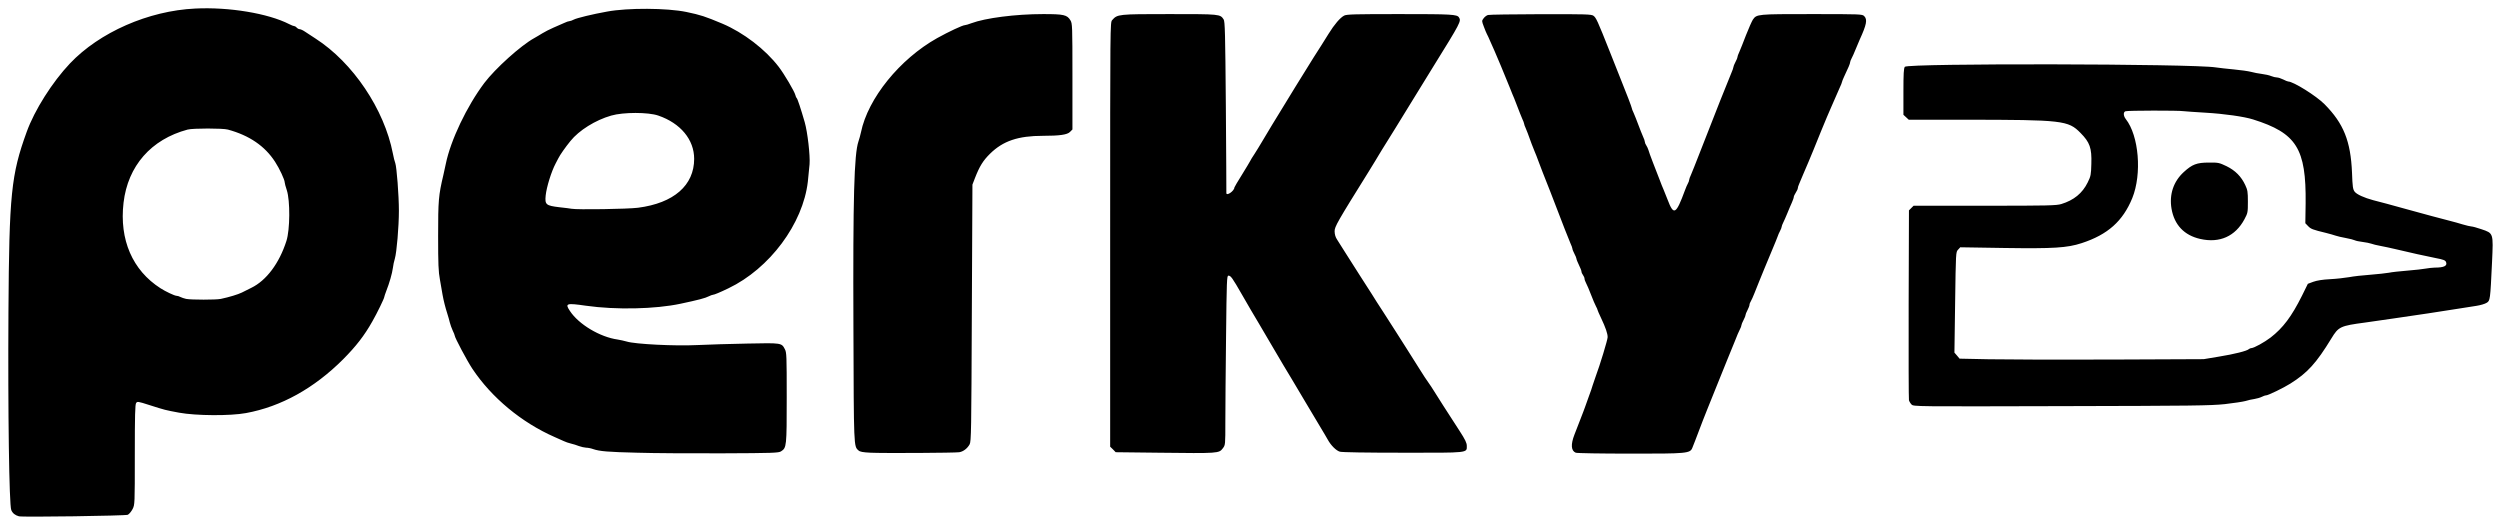
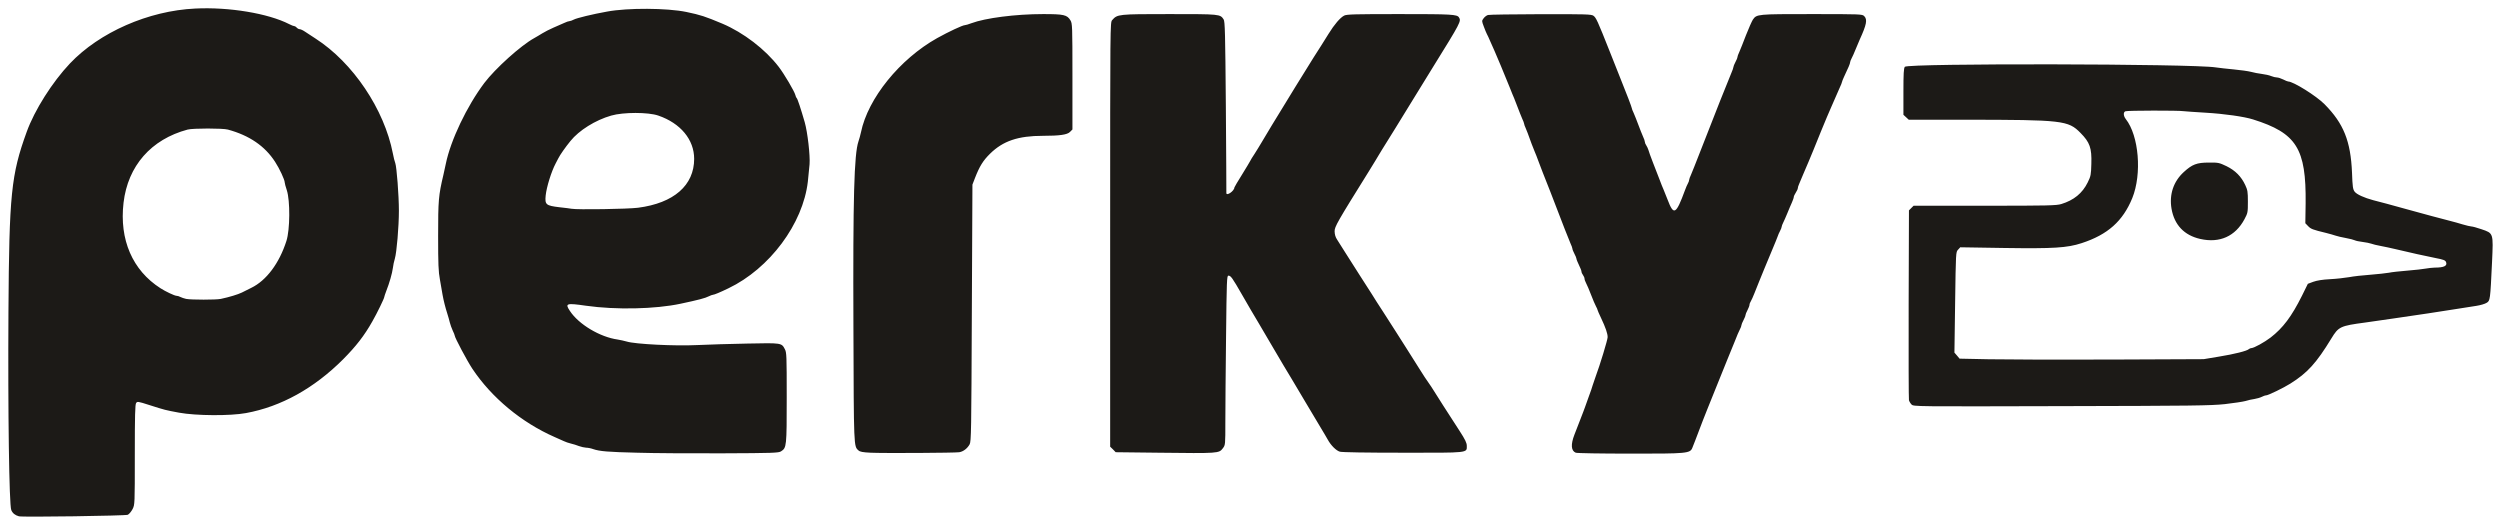
<svg xmlns="http://www.w3.org/2000/svg" viewBox="0 0 2485 521">
-   <path fill="#000000" fill-rule="evenodd" d="M18.8,513.2C15.1,512.2 12.5,510.2 11.2,507.0C9.1,502.1 7.8,409.9 8.4,309.5C9.1,193.3 11.1,173.6 26.5,131.2C34.3,109.5 52.0,81.6 69.5,63.1C98.9,32.1 147.6,10.7 194.0,8.5C227.5,6.8 266.6,13.3 287.5,24.0C289.6,25.1 291.9,26.0 292.6,26.0C293.2,26.0 294.3,26.7 295.0,27.5C295.7,28.3 297.0,29.0 297.8,29.0C298.7,29.0 301.0,30.0 302.9,31.3C304.9,32.6 309.7,35.7 313.6,38.3C350.8,62.2 382.0,108.7 390.5,152.5C391.2,156.3 392.3,160.7 392.9,162.1C394.3,165.9 396.5,194.2 396.5,209.5C396.5,225.3 394.3,250.9 392.5,257.0C391.7,259.5 390.8,263.8 390.5,266.5C389.8,271.8 387.1,281.3 383.9,289.4C382.9,292.1 382.0,294.6 382.0,295.1C382.0,296.5 374.9,311.1 370.1,319.5C362.1,333.7 353.9,344.2 341.1,357.1C312.2,386.0 279.4,404.2 244.5,410.6C229.0,413.5 194.8,413.3 178.0,410.2C164.2,407.6 164.3,407.7 148.1,402.5C137.2,399.0 136.5,398.9 135.3,400.6C134.3,402.0 134.0,412.8 134.0,452.0C134.0,501.4 134.0,501.6 131.8,506.0C130.5,508.5 128.4,511.0 127.0,511.7C124.7,512.7 22.6,514.2 18.8,513.2ZM633.5,450.0C604.1,449.3 596.0,448.6 589.6,446.4C587.5,445.6 584.3,445.0 582.6,445.0C580.9,444.9 577.7,444.2 575.5,443.4C573.3,442.5 569.7,441.4 567.5,440.9C565.3,440.4 562.1,439.3 560.5,438.5C558.9,437.7 554.8,435.9 551.5,434.5C518.4,420.0 488.6,395.2 469.5,366.5C464.3,358.7 452.0,335.5 452.0,333.6C452.0,333.1 451.1,330.8 450.0,328.6C449.0,326.3 447.6,322.7 447.1,320.5C446.6,318.3 445.5,314.5 444.7,312.0C442.5,305.1 441.0,299.0 439.9,293.0C439.4,290.0 438.2,283.2 437.3,278.0C435.8,270.1 435.5,262.6 435.5,234.5C435.5,199.3 435.9,194.2 440.7,174.0C441.5,170.4 442.6,165.5 443.1,163.0C447.9,139.4 464.0,105.7 481.4,82.5C492.3,68.1 517.7,45.2 531.0,37.9C532.9,36.8 536.6,34.7 539.1,33.1C541.6,31.6 546.5,29.0 550.1,27.5C553.6,26.0 558.3,23.9 560.6,22.9C562.8,21.8 565.3,21.0 566.1,21.0C566.9,21.0 568.8,20.3 570.3,19.5C573.3,17.9 589.0,14.1 603.5,11.5C624.0,7.7 662.9,7.9 682.3,11.9C696.6,14.9 700.8,16.3 718.0,23.5C739.0,32.4 760.7,49.0 774.1,66.5C779.4,73.4 789.7,90.8 790.6,94.5C790.9,95.9 791.5,97.2 791.9,97.5C792.7,97.9 796.1,108.4 799.9,121.5C802.7,131.3 805.4,154.6 804.7,163.3C804.4,167.3 803.6,175.0 803.0,180.5C798.2,222.4 765.0,267.0 724.0,286.6C715.5,290.7 709.9,293.0 708.7,293.0C708.1,293.0 706.2,293.7 704.6,294.5C701.2,296.3 694.0,298.2 676.5,301.9C651.3,307.3 612.2,308.1 582.5,303.9C562.9,301.1 561.4,301.5 566.5,309.1C575.2,322.4 596.5,335.1 614.0,337.5C616.5,337.9 620.5,338.8 623.0,339.5C631.2,342.1 671.2,344.1 692.9,343.0C703.6,342.5 726.1,341.8 742.9,341.5C776.8,340.8 776.9,340.8 780.1,347.0C781.9,350.2 782.0,353.5 782.0,395.1C782.0,443.7 781.9,445.1 776.4,448.6C774.1,450.2 768.4,450.4 717.7,450.6C686.8,450.7 648.9,450.5 633.5,450.0ZM865.4,450.0C857.6,449.6 854.8,449.1 853.3,447.7C848.6,443.5 848.7,445.3 848.3,325.3C847.8,196.0 849.0,153.3 853.3,140.6C854.1,138.4 855.2,134.2 855.8,131.5C862.7,97.8 894.4,58.7 931.5,37.9C943.2,31.4 956.9,25.0 959.1,25.0C959.8,25.0 962.7,24.2 965.5,23.1C979.4,17.9 1009.4,14.0 1036.8,14.0C1057.4,14.0 1060.7,14.7 1064.0,20.2C1065.9,23.4 1066.0,25.1 1066.0,76.1L1066.0,128.7L1063.5,131.2C1060.8,133.9 1053.3,135.0 1036.7,135.0C1012.0,135.0 997.0,140.1 984.1,152.8C977.2,159.6 973.7,165.2 969.1,177.0L966.6,183.5L966.0,311.0C965.5,429.4 965.4,438.7 963.8,441.7C961.5,445.8 957.6,448.8 953.6,449.5C949.3,450.2 877.8,450.6 865.4,450.0ZM1151.8,450.0L1109.0,449.5L1106.3,446.7L1103.5,444.0L1103.5,233.1C1103.5,23.6 1103.5,22.2 1105.5,20.0C1110.7,14.1 1111.3,14.0 1162.3,14.0C1212.8,14.0 1212.8,14.0 1216.3,19.3C1217.6,21.4 1217.9,31.9 1218.5,106.1C1218.8,152.5 1219.1,191.1 1219.0,191.8C1218.9,195.3 1226.9,189.9 1227.0,186.3C1227.1,185.9 1230.4,180.1 1234.6,173.5C1238.7,166.9 1242.3,160.8 1242.7,160.0C1243.0,159.2 1245.0,156.0 1247.0,153.0C1248.9,150.0 1252.1,144.9 1254.0,141.6C1261.2,129.5 1268.3,117.7 1272.2,111.5C1273.9,108.8 1280.9,97.3 1287.8,86.0C1294.7,74.7 1302.8,61.7 1305.8,57.0C1312.7,46.3 1314.5,43.4 1320.6,33.6C1326.4,24.2 1332.2,17.5 1336.1,15.5C1338.5,14.2 1347.2,14.0 1391.4,14.0C1443.2,14.0 1448.3,14.3 1450.2,17.3C1452.6,21.0 1452.0,22.2 1424.5,66.5C1422.3,70.0 1412.0,86.8 1401.6,103.7C1391.2,120.6 1381.3,136.8 1379.5,139.5C1377.8,142.2 1375.3,146.3 1373.9,148.5C1372.6,150.7 1371.0,153.2 1370.5,154.1C1370.0,155.0 1368.5,157.5 1367.2,159.6C1365.9,161.8 1363.0,166.5 1360.7,170.2C1329.1,220.9 1326.6,225.3 1326.6,229.9C1326.7,233.1 1327.4,235.7 1329.1,238.2C1330.4,240.2 1334.2,246.2 1337.5,251.5C1340.8,256.8 1347.1,266.7 1351.5,273.5C1355.9,280.4 1361.3,288.8 1363.5,292.2C1365.6,295.7 1370.8,303.8 1375.0,310.2C1379.1,316.6 1384.7,325.4 1387.5,329.7C1390.2,334.0 1394.9,341.4 1398.0,346.2C1401.0,350.9 1406.7,359.8 1410.5,366.0C1414.3,372.1 1418.6,378.7 1420.0,380.5C1421.4,382.4 1423.7,385.9 1425.1,388.2C1427.9,392.8 1439.1,410.3 1450.8,428.3C1456.5,437.1 1458.0,440.3 1458.0,443.2C1458.0,450.3 1460.5,450.1 1394.5,450.0C1357.7,450.0 1334.3,449.6 1331.9,449.0C1328.2,448.0 1322.9,442.7 1319.8,437.0C1319.1,435.6 1317.8,433.4 1316.9,432.0C1316.0,430.6 1307.3,416.0 1297.5,399.5C1287.7,383.0 1278.1,366.8 1276.0,363.5C1274.0,360.2 1269.1,351.9 1265.1,345.0C1261.1,338.1 1254.8,327.3 1251.0,321.0C1247.2,314.7 1239.9,302.3 1234.9,293.5C1224.7,275.7 1223.4,274.0 1221.0,274.0C1219.5,274.0 1219.3,278.8 1218.7,334.8C1218.3,368.2 1218.0,406.0 1218.0,418.9C1218.0,442.3 1218.0,442.3 1215.5,445.6C1211.6,450.7 1211.4,450.7 1151.8,450.0ZM1566.3,450.0C1561.6,448.1 1561.2,441.8 1565.0,432.0C1566.0,429.5 1568.6,422.7 1570.9,416.8C1573.2,410.9 1575.5,404.9 1576.0,403.3C1576.5,401.8 1578.1,397.4 1579.5,393.5C1581.0,389.6 1582.6,384.9 1583.1,383.0C1583.7,381.1 1585.0,377.2 1586.0,374.5C1590.3,363.1 1598.0,337.7 1598.0,335.1C1598.0,331.6 1596.0,325.7 1591.5,316.2C1589.6,312.2 1588.0,308.6 1588.0,308.2C1588.0,307.8 1587.3,306.1 1586.4,304.5C1585.5,302.9 1583.3,297.7 1581.5,293.0C1579.7,288.3 1577.5,283.1 1576.6,281.5C1575.7,279.9 1575.0,277.8 1575.0,276.9C1575.0,276.1 1574.3,274.5 1573.5,273.4C1572.7,272.4 1572.0,270.8 1572.0,270.0C1572.0,269.2 1570.9,266.2 1569.5,263.5C1568.2,260.8 1567.0,257.9 1567.0,257.2C1567.0,256.6 1566.1,254.3 1565.0,252.3C1563.9,250.2 1563.0,248.0 1563.0,247.3C1563.0,246.6 1562.1,244.1 1561.0,241.8C1559.2,237.7 1554.3,225.2 1541.0,190.5C1537.6,181.7 1534.2,173.2 1533.5,171.5C1532.8,169.8 1531.0,165.1 1529.5,161.0C1528.0,156.9 1526.2,152.2 1525.4,150.5C1524.7,148.8 1523.4,145.6 1522.5,143.2C1518.6,132.4 1517.8,130.3 1516.5,127.3C1515.7,125.6 1515.0,123.7 1515.0,123.1C1515.0,122.5 1514.1,120.1 1513.0,117.8C1512.0,115.4 1509.9,110.3 1508.5,106.5C1507.1,102.7 1505.5,98.6 1505.0,97.5C1504.5,96.4 1502.5,91.7 1500.7,87.0C1496.0,75.3 1487.2,54.1 1485.5,50.5C1484.7,48.9 1482.9,44.8 1481.5,41.5C1480.1,38.2 1478.5,34.7 1477.9,33.7C1477.4,32.8 1476.0,29.4 1474.9,26.4C1472.8,20.8 1472.8,20.8 1474.7,18.2C1475.8,16.7 1477.8,15.2 1479.1,14.9C1480.4,14.5 1504.0,14.2 1531.5,14.1C1575.8,14.0 1581.8,14.2 1583.8,15.6C1586.5,17.5 1587.8,20.2 1600.4,52.0C1605.7,65.5 1610.9,78.5 1611.9,81.0C1616.5,92.2 1622.0,106.7 1622.0,107.5C1622.0,108.0 1622.8,110.2 1623.9,112.4C1624.9,114.7 1627.0,119.9 1628.5,124.0C1630.0,128.1 1632.1,133.3 1633.1,135.6C1634.2,137.8 1635.0,140.3 1635.0,141.1C1635.0,141.9 1635.6,143.4 1636.4,144.5C1637.1,145.6 1638.1,147.6 1638.5,149.0C1638.8,150.4 1640.9,156.0 1643.0,161.5C1645.2,167.0 1648.1,174.6 1649.6,178.5C1651.0,182.3 1652.8,186.8 1653.6,188.5C1654.3,190.1 1656.1,194.7 1657.6,198.5C1663.7,214.6 1665.9,213.4 1674.9,189.0C1675.8,186.5 1677.1,183.5 1677.8,182.3C1678.5,181.1 1679.0,179.6 1679.0,178.9C1679.0,178.2 1679.8,175.8 1680.9,173.6C1681.9,171.3 1685.8,161.6 1689.5,152.0C1703.3,116.4 1719.2,76.4 1721.1,72.2C1722.1,69.9 1723.0,67.4 1723.0,66.7C1723.0,66.0 1723.9,63.8 1725.0,61.7C1726.1,59.7 1727.0,57.5 1727.0,56.8C1727.0,56.2 1727.8,53.8 1728.9,51.6C1729.9,49.3 1732.9,41.9 1735.5,35.0C1738.2,28.1 1741.3,21.2 1742.3,19.6C1746.2,14.0 1746.5,14.0 1801.0,14.0C1849.7,14.0 1851.1,14.1 1853.0,16.0C1856.4,19.4 1855.4,24.4 1848.5,39.5C1847.8,41.1 1846.0,45.4 1844.5,49.0C1843.1,52.6 1841.2,56.7 1840.4,58.2C1839.6,59.6 1839.0,61.4 1839.0,62.0C1839.0,63.2 1837.2,67.5 1832.9,76.5C1831.9,78.7 1831.0,80.9 1831.0,81.3C1831.0,81.8 1829.9,84.7 1828.4,87.8C1824.8,96.0 1823.6,98.6 1820.0,107.0C1818.3,111.1 1816.4,115.4 1815.9,116.5C1814.9,118.8 1805.9,140.6 1802.6,149.0C1801.3,152.0 1799.1,157.3 1797.7,160.8C1796.2,164.2 1793.8,169.8 1792.4,173.2C1791.0,176.7 1789.2,180.9 1788.4,182.7C1787.6,184.4 1787.0,186.4 1787.0,187.2C1787.0,187.9 1786.1,189.8 1785.0,191.5C1783.9,193.2 1783.0,195.1 1783.0,195.9C1783.0,196.7 1782.1,199.1 1781.1,201.4C1780.1,203.7 1778.0,208.4 1776.6,212.0C1775.1,215.6 1773.3,219.8 1772.5,221.3C1771.7,222.9 1771.0,224.7 1771.0,225.3C1771.0,226.0 1770.3,227.8 1769.4,229.5C1768.5,231.2 1767.4,233.6 1767.0,235.0C1766.5,236.4 1764.1,242.4 1761.5,248.5C1758.9,254.6 1755.5,262.9 1753.8,267.0C1752.2,271.1 1749.8,277.0 1748.5,280.0C1747.3,283.0 1745.2,288.2 1743.9,291.5C1742.6,294.8 1741.0,298.4 1740.3,299.5C1739.6,300.6 1739.0,302.1 1739.0,303.0C1739.0,303.8 1738.1,306.2 1737.0,308.3C1735.9,310.3 1735.0,312.6 1735.0,313.3C1735.0,314.0 1734.1,316.2 1733.0,318.3C1731.9,320.3 1731.0,322.6 1731.0,323.2C1731.0,323.9 1730.3,325.9 1729.4,327.5C1728.5,329.1 1726.3,334.3 1724.5,339.0C1722.6,343.7 1719.1,352.3 1716.7,358.1C1714.3,363.9 1709.3,376.3 1705.6,385.6C1701.9,394.9 1698.0,404.6 1696.9,407.2C1693.7,415.1 1691.4,421.2 1689.0,427.5C1687.8,430.8 1686.0,435.5 1685.0,438.0C1684.0,440.5 1682.8,443.7 1682.2,445.1C1680.0,450.7 1677.1,451.0 1620.1,450.9C1591.7,450.9 1567.5,450.5 1566.3,450.0ZM1900.1,402.1C1899.0,401.0 1897.8,399.0 1897.5,397.8C1897.2,396.5 1897.1,353.5 1897.2,302.3L1897.5,209.1L1899.8,206.8L1902.1,204.5L1972.8,204.5C2036.1,204.5 2044.1,204.3 2049.0,202.8C2061.4,199.0 2069.9,192.1 2075.2,181.3C2078.3,175.0 2078.5,173.7 2078.8,162.8C2079.3,147.1 2077.3,141.5 2068.0,132.1C2055.8,119.7 2050.5,119.1 1953.9,119.0L1897.3,119.0L1894.6,116.5L1892.0,114.1L1892.0,91.2C1892.0,73.1 1892.3,68.0 1893.4,66.4C1896.1,62.8 2179.7,63.3 2202.5,67.0C2205.8,67.5 2213.9,68.4 2220.4,69.0C2227.0,69.6 2234.6,70.7 2237.4,71.4C2240.2,72.2 2245.1,73.1 2248.3,73.5C2251.5,73.9 2255.7,74.8 2257.5,75.6C2259.4,76.4 2262.0,77.0 2263.3,77.0C2264.5,77.0 2267.3,77.9 2269.5,79.0C2271.7,80.1 2273.8,81.0 2274.4,81.0C2279.5,81.0 2302.4,95.3 2310.6,103.6C2329.6,122.8 2336.6,140.3 2337.9,171.7C2338.4,185.7 2338.8,188.2 2340.5,190.5C2342.5,193.2 2350.0,196.6 2359.0,199.0C2368.1,201.3 2373.9,202.9 2392.0,207.9C2411.2,213.2 2425.3,217.0 2435.5,219.6C2438.8,220.4 2444.4,222.0 2448.0,223.1C2451.6,224.2 2455.4,225.0 2456.5,225.1C2457.6,225.1 2462.1,226.3 2466.4,227.8C2478.6,231.9 2478.4,231.5 2477.1,260.2C2475.3,298.6 2475.2,298.9 2471.7,301.0C2470.0,302.1 2465.5,303.4 2461.6,304.0C2457.7,304.6 2449.1,306.0 2442.5,307.0C2435.9,308.1 2422.8,310.1 2413.5,311.5C2404.2,312.8 2388.8,315.1 2379.5,316.5C2370.2,317.9 2357.3,319.7 2351.0,320.6C2326.2,323.9 2324.5,324.7 2317.4,336.4C2302.5,360.8 2293.7,370.6 2276.6,381.3C2270.0,385.5 2254.5,393.0 2252.5,393.0C2251.6,393.0 2249.6,393.7 2248.1,394.5C2246.5,395.3 2243.3,396.2 2240.9,396.6C2238.5,396.9 2234.5,397.8 2232.0,398.6C2229.5,399.3 2220.3,400.7 2211.5,401.7C2197.2,403.2 2179.8,403.4 2048.8,403.7C1903.0,404.1 1902.1,404.1 1900.1,402.1ZM2205.5,354.5C2221.0,352.0 2233.6,348.8 2235.4,347.0C2235.9,346.5 2237.1,346.0 2237.9,346.0C2240.3,346.0 2250.9,340.2 2257.0,335.5C2269.3,326.0 2277.8,314.7 2288.2,293.9L2294.0,282.1L2299.4,280.1C2303.0,278.8 2308.5,277.9 2316.1,277.5C2322.4,277.2 2330.9,276.2 2335.0,275.5C2339.1,274.7 2348.6,273.6 2356.0,273.1C2363.4,272.5 2371.8,271.6 2374.5,271.1C2377.2,270.5 2385.6,269.6 2393.0,269.0C2400.4,268.4 2408.5,267.5 2411.0,267.0C2413.5,266.5 2417.6,266.1 2420.1,266.0C2429.4,266.0 2432.8,264.3 2431.4,260.6C2430.7,258.7 2428.9,258.0 2421.0,256.5C2411.1,254.6 2395.3,251.0 2380.5,247.5C2376.7,246.6 2370.3,245.2 2366.5,244.5C2362.7,243.8 2358.4,242.8 2357.0,242.2C2355.6,241.7 2351.8,240.9 2348.5,240.5C2345.2,240.1 2341.7,239.4 2340.8,238.9C2339.8,238.4 2335.8,237.3 2331.8,236.6C2327.8,235.9 2323.2,234.8 2321.5,234.2C2319.8,233.6 2315.6,232.4 2312.0,231.5C2298.7,228.3 2297.0,227.6 2294.3,224.8L2291.5,221.9L2291.8,202.2C2292.4,147.6 2282.8,132.3 2239.5,118.7C2230.6,115.9 2211.0,113.1 2192.0,112.0C2181.8,111.4 2172.1,110.7 2170.4,110.5C2165.8,109.7 2114.6,109.8 2112.7,110.6C2110.4,111.4 2110.6,115.2 2113.0,118.3C2126.1,134.9 2129.2,172.9 2119.5,196.9C2110.1,219.8 2095.2,233.2 2069.1,241.7C2054.7,246.4 2041.1,247.2 1992.5,246.5L1948.5,245.8L1946.3,248.2C1944.1,250.5 1944.1,250.8 1943.4,300.5L1942.7,350.5L1945.3,353.5L1947.8,356.5L1976.7,357.1C1992.5,357.4 2047.1,357.6 2098.0,357.4L2190.5,357.0L2205.5,354.5ZM219.5,297.1C228.0,295.3 236.5,292.7 240.4,290.8C242.7,289.7 246.9,287.6 249.8,286.1C264.8,278.8 277.6,261.7 284.7,239.5C288.3,228.4 288.5,199.5 285.1,189.1C283.9,185.6 283.0,182.1 283.0,181.3C283.0,178.7 277.8,167.5 273.4,160.8C263.3,145.2 247.9,134.6 226.5,128.8C221.4,127.4 191.8,127.4 186.5,128.8C150.2,138.5 127.1,164.9 122.8,201.5C118.5,238.3 131.7,268.7 159.5,286.5C164.6,289.8 173.4,293.9 175.3,294.0C176.3,294.0 178.1,294.5 179.3,295.2C180.5,295.8 183.1,296.7 185.0,297.1C190.0,298.1 214.8,298.1 219.5,297.1ZM2187.0,237.5C2171.1,233.9 2161.3,223.6 2158.5,207.5C2156.1,193.3 2160.4,180.4 2170.7,171.0C2179.0,163.4 2183.6,161.6 2195.5,161.6C2205.1,161.5 2205.8,161.7 2213.2,165.2C2221.9,169.5 2227.8,175.4 2231.8,184.0C2234.1,188.9 2234.4,190.7 2234.4,200.5C2234.4,211.1 2234.3,211.7 2231.0,217.9C2221.9,234.9 2206.3,241.9 2187.0,237.5ZM634.2,206.5C669.8,201.9 690.0,184.2 690.0,157.9C690.0,138.8 676.5,122.5 654.4,114.9C644.4,111.4 619.5,111.4 607.5,114.9C591.8,119.4 575.5,129.6 567.0,140.2C562.1,146.2 556.6,154.0 554.9,157.5C554.0,159.2 552.9,161.4 552.3,162.5C548.1,170.4 543.3,185.8 542.4,194.3C541.5,203.4 542.6,204.4 556.1,206.0C561.8,206.6 567.2,207.3 568.0,207.5C573.4,208.6 624.3,207.8 634.2,206.5Z" />
+   <path fill="#1C1A17" fill-rule="evenodd" d="M18.8,513.2C15.1,512.2 12.5,510.2 11.2,507.0C9.1,502.1 7.8,409.9 8.4,309.5C9.1,193.3 11.1,173.6 26.5,131.2C34.3,109.5 52.0,81.6 69.5,63.1C98.9,32.1 147.6,10.7 194.0,8.5C227.5,6.8 266.6,13.3 287.5,24.0C289.6,25.1 291.9,26.0 292.6,26.0C293.2,26.0 294.3,26.7 295.0,27.5C295.7,28.3 297.0,29.0 297.8,29.0C298.7,29.0 301.0,30.0 302.9,31.3C304.9,32.6 309.7,35.7 313.6,38.3C350.8,62.2 382.0,108.7 390.5,152.5C391.2,156.3 392.3,160.7 392.9,162.1C394.3,165.9 396.5,194.2 396.5,209.5C396.5,225.3 394.3,250.9 392.5,257.0C391.7,259.5 390.8,263.8 390.5,266.5C389.8,271.8 387.1,281.3 383.9,289.4C382.9,292.1 382.0,294.6 382.0,295.1C382.0,296.5 374.9,311.1 370.1,319.5C362.1,333.7 353.9,344.2 341.1,357.1C312.2,386.0 279.4,404.2 244.5,410.6C229.0,413.5 194.8,413.3 178.0,410.2C164.2,407.6 164.3,407.7 148.1,402.5C137.2,399.0 136.5,398.9 135.3,400.6C134.3,402.0 134.0,412.8 134.0,452.0C134.0,501.4 134.0,501.6 131.8,506.0C130.5,508.5 128.4,511.0 127.0,511.7C124.7,512.7 22.6,514.2 18.8,513.2ZM633.5,450.0C604.1,449.3 596.0,448.6 589.6,446.4C587.5,445.6 584.3,445.0 582.6,445.0C580.9,444.9 577.7,444.2 575.5,443.4C573.3,442.5 569.7,441.4 567.5,440.9C565.3,440.4 562.1,439.3 560.5,438.5C558.9,437.7 554.8,435.9 551.5,434.5C518.4,420.0 488.6,395.2 469.5,366.5C464.3,358.7 452.0,335.5 452.0,333.6C452.0,333.1 451.1,330.8 450.0,328.6C449.0,326.3 447.6,322.7 447.1,320.5C446.6,318.3 445.5,314.5 444.7,312.0C442.5,305.1 441.0,299.0 439.9,293.0C439.4,290.0 438.2,283.2 437.3,278.0C435.8,270.1 435.5,262.6 435.5,234.5C435.5,199.3 435.9,194.2 440.7,174.0C441.5,170.4 442.6,165.5 443.1,163.0C447.9,139.4 464.0,105.7 481.4,82.5C492.3,68.1 517.7,45.2 531.0,37.9C532.9,36.8 536.6,34.7 539.1,33.1C541.6,31.6 546.5,29.0 550.1,27.5C553.6,26.0 558.3,23.9 560.6,22.9C562.8,21.8 565.3,21.0 566.1,21.0C566.9,21.0 568.8,20.3 570.3,19.5C573.3,17.9 589.0,14.1 603.5,11.5C624.0,7.7 662.9,7.9 682.3,11.9C696.6,14.9 700.8,16.3 718.0,23.5C739.0,32.4 760.7,49.0 774.1,66.5C779.4,73.4 789.7,90.8 790.6,94.5C790.9,95.9 791.5,97.2 791.9,97.5C792.7,97.9 796.1,108.4 799.9,121.5C802.7,131.3 805.4,154.6 804.7,163.3C804.4,167.3 803.6,175.0 803.0,180.5C798.2,222.4 765.0,267.0 724.0,286.6C715.5,290.7 709.9,293.0 708.7,293.0C708.1,293.0 706.2,293.7 704.6,294.5C701.2,296.3 694.0,298.2 676.5,301.9C651.3,307.3 612.2,308.1 582.5,303.9C562.9,301.1 561.4,301.5 566.5,309.1C575.2,322.4 596.5,335.1 614.0,337.5C616.5,337.9 620.5,338.8 623.0,339.5C631.2,342.1 671.2,344.1 692.9,343.0C703.6,342.5 726.1,341.8 742.9,341.5C776.8,340.8 776.9,340.8 780.1,347.0C781.9,350.2 782.0,353.5 782.0,395.1C782.0,443.7 781.9,445.1 776.4,448.6C774.1,450.2 768.4,450.4 717.7,450.6C686.8,450.7 648.9,450.5 633.5,450.0ZM865.4,450.0C857.6,449.6 854.8,449.1 853.3,447.7C848.6,443.5 848.7,445.3 848.3,325.3C847.8,196.0 849.0,153.3 853.3,140.6C854.1,138.4 855.2,134.2 855.8,131.5C862.7,97.8 894.4,58.7 931.5,37.9C943.2,31.4 956.9,25.0 959.1,25.0C959.8,25.0 962.7,24.2 965.5,23.1C979.4,17.9 1009.4,14.0 1036.8,14.0C1057.4,14.0 1060.7,14.7 1064.0,20.2C1065.9,23.4 1066.0,25.1 1066.0,76.1L1066.0,128.7L1063.5,131.2C1060.8,133.9 1053.3,135.0 1036.7,135.0C1012.0,135.0 997.0,140.1 984.1,152.8C977.2,159.6 973.7,165.2 969.1,177.0L966.6,183.5L966.0,311.0C965.5,429.4 965.4,438.7 963.8,441.7C961.5,445.8 957.6,448.8 953.6,449.5C949.3,450.2 877.8,450.6 865.4,450.0ZM1151.8,450.0L1109.0,449.5L1106.3,446.7L1103.5,444.0L1103.5,233.1C1103.5,23.6 1103.5,22.2 1105.5,20.0C1110.7,14.1 1111.3,14.0 1162.3,14.0C1212.8,14.0 1212.8,14.0 1216.3,19.3C1217.6,21.4 1217.9,31.9 1218.5,106.1C1218.8,152.5 1219.1,191.1 1219.0,191.8C1218.9,195.3 1226.9,189.9 1227.0,186.3C1227.1,185.9 1230.4,180.1 1234.6,173.5C1238.7,166.9 1242.3,160.8 1242.7,160.0C1243.0,159.2 1245.0,156.0 1247.0,153.0C1248.9,150.0 1252.1,144.9 1254.0,141.6C1261.2,129.5 1268.3,117.7 1272.2,111.5C1273.9,108.8 1280.9,97.3 1287.8,86.0C1294.7,74.7 1302.8,61.7 1305.8,57.0C1312.7,46.3 1314.5,43.4 1320.6,33.6C1326.4,24.2 1332.2,17.5 1336.1,15.5C1338.5,14.2 1347.2,14.0 1391.4,14.0C1443.2,14.0 1448.3,14.3 1450.2,17.3C1452.6,21.0 1452.0,22.2 1424.5,66.5C1422.3,70.0 1412.0,86.8 1401.6,103.7C1391.2,120.6 1381.3,136.8 1379.5,139.5C1377.8,142.2 1375.3,146.3 1373.9,148.5C1372.6,150.7 1371.0,153.2 1370.5,154.1C1370.0,155.0 1368.5,157.5 1367.2,159.6C1365.9,161.8 1363.0,166.5 1360.7,170.2C1329.1,220.9 1326.6,225.3 1326.6,229.9C1326.7,233.1 1327.4,235.7 1329.1,238.2C1330.4,240.2 1334.2,246.2 1337.5,251.5C1340.8,256.8 1347.1,266.7 1351.5,273.5C1355.9,280.4 1361.3,288.8 1363.5,292.2C1365.6,295.7 1370.8,303.8 1375.0,310.2C1379.1,316.6 1384.7,325.4 1387.5,329.7C1390.2,334.0 1394.9,341.4 1398.0,346.2C1401.0,350.9 1406.7,359.8 1410.5,366.0C1414.3,372.1 1418.6,378.7 1420.0,380.5C1421.4,382.4 1423.7,385.9 1425.1,388.2C1427.9,392.8 1439.1,410.3 1450.8,428.3C1456.5,437.1 1458.0,440.3 1458.0,443.2C1458.0,450.3 1460.5,450.1 1394.5,450.0C1357.7,450.0 1334.3,449.6 1331.9,449.0C1328.2,448.0 1322.9,442.7 1319.8,437.0C1319.1,435.6 1317.8,433.4 1316.9,432.0C1316.0,430.6 1307.3,416.0 1297.5,399.5C1287.7,383.0 1278.1,366.8 1276.0,363.5C1274.0,360.2 1269.1,351.9 1265.1,345.0C1261.1,338.1 1254.8,327.3 1251.0,321.0C1247.2,314.7 1239.9,302.3 1234.9,293.5C1224.7,275.7 1223.4,274.0 1221.0,274.0C1219.5,274.0 1219.3,278.8 1218.7,334.8C1218.3,368.2 1218.0,406.0 1218.0,418.9C1218.0,442.3 1218.0,442.3 1215.5,445.6C1211.6,450.7 1211.4,450.7 1151.8,450.0ZM1566.3,450.0C1561.6,448.1 1561.2,441.8 1565.0,432.0C1566.0,429.5 1568.6,422.7 1570.9,416.8C1573.2,410.9 1575.5,404.9 1576.0,403.3C1576.5,401.8 1578.1,397.4 1579.5,393.5C1581.0,389.6 1582.6,384.9 1583.1,383.0C1583.7,381.1 1585.0,377.2 1586.0,374.5C1590.3,363.1 1598.0,337.7 1598.0,335.1C1598.0,331.6 1596.0,325.7 1591.5,316.2C1589.6,312.2 1588.0,308.6 1588.0,308.2C1588.0,307.8 1587.3,306.1 1586.4,304.5C1585.5,302.9 1583.3,297.7 1581.5,293.0C1579.7,288.3 1577.5,283.1 1576.6,281.5C1575.7,279.9 1575.0,277.8 1575.0,276.9C1575.0,276.1 1574.3,274.5 1573.5,273.4C1572.7,272.4 1572.0,270.8 1572.0,270.0C1572.0,269.2 1570.9,266.2 1569.5,263.5C1568.2,260.8 1567.0,257.9 1567.0,257.2C1567.0,256.6 1566.1,254.3 1565.0,252.3C1563.9,250.2 1563.0,248.0 1563.0,247.3C1563.0,246.6 1562.1,244.1 1561.0,241.8C1559.2,237.7 1554.3,225.2 1541.0,190.5C1537.6,181.7 1534.2,173.2 1533.5,171.5C1532.8,169.8 1531.0,165.1 1529.5,161.0C1528.0,156.9 1526.2,152.2 1525.4,150.5C1524.7,148.8 1523.4,145.6 1522.5,143.2C1518.6,132.4 1517.8,130.3 1516.5,127.3C1515.7,125.6 1515.0,123.7 1515.0,123.1C1515.0,122.5 1514.1,120.1 1513.0,117.8C1512.0,115.4 1509.9,110.3 1508.5,106.5C1507.1,102.7 1505.5,98.6 1505.0,97.5C1504.5,96.4 1502.5,91.7 1500.7,87.0C1496.0,75.3 1487.2,54.1 1485.5,50.5C1484.7,48.9 1482.9,44.8 1481.5,41.5C1480.1,38.2 1478.5,34.7 1477.9,33.7C1477.4,32.8 1476.0,29.4 1474.9,26.4C1472.8,20.8 1472.8,20.8 1474.7,18.2C1475.8,16.7 1477.8,15.2 1479.1,14.9C1480.4,14.5 1504.0,14.2 1531.5,14.1C1575.8,14.0 1581.8,14.2 1583.8,15.6C1586.5,17.5 1587.8,20.2 1600.4,52.0C1605.7,65.5 1610.9,78.5 1611.9,81.0C1616.5,92.2 1622.0,106.7 1622.0,107.5C1622.0,108.0 1622.8,110.2 1623.9,112.4C1624.9,114.7 1627.0,119.9 1628.5,124.0C1630.0,128.1 1632.1,133.3 1633.1,135.6C1634.2,137.8 1635.0,140.3 1635.0,141.1C1635.0,141.9 1635.6,143.4 1636.4,144.5C1637.1,145.6 1638.1,147.6 1638.5,149.0C1638.8,150.4 1640.9,156.0 1643.0,161.5C1645.2,167.0 1648.1,174.6 1649.6,178.5C1651.0,182.3 1652.8,186.8 1653.6,188.5C1654.3,190.1 1656.1,194.7 1657.6,198.5C1663.7,214.6 1665.9,213.4 1674.9,189.0C1675.8,186.5 1677.1,183.5 1677.8,182.3C1678.5,181.1 1679.0,179.6 1679.0,178.9C1679.0,178.2 1679.8,175.8 1680.9,173.6C1681.9,171.3 1685.8,161.6 1689.5,152.0C1703.3,116.4 1719.2,76.4 1721.1,72.2C1722.1,69.9 1723.0,67.4 1723.0,66.7C1723.0,66.0 1723.9,63.8 1725.0,61.7C1726.1,59.7 1727.0,57.5 1727.0,56.8C1727.0,56.2 1727.8,53.8 1728.9,51.6C1729.9,49.3 1732.9,41.9 1735.5,35.0C1738.2,28.1 1741.3,21.2 1742.3,19.6C1746.2,14.0 1746.5,14.0 1801.0,14.0C1849.7,14.0 1851.1,14.1 1853.0,16.0C1856.4,19.4 1855.4,24.4 1848.5,39.5C1847.8,41.1 1846.0,45.4 1844.5,49.0C1843.1,52.6 1841.2,56.7 1840.4,58.2C1839.6,59.6 1839.0,61.4 1839.0,62.0C1839.0,63.2 1837.2,67.5 1832.9,76.5C1831.9,78.7 1831.0,80.9 1831.0,81.3C1831.0,81.8 1829.9,84.7 1828.4,87.8C1824.8,96.0 1823.6,98.6 1820.0,107.0C1818.3,111.1 1816.4,115.4 1815.9,116.5C1814.9,118.8 1805.9,140.6 1802.6,149.0C1801.3,152.0 1799.1,157.3 1797.7,160.8C1796.2,164.2 1793.8,169.8 1792.4,173.2C1791.0,176.7 1789.2,180.9 1788.4,182.7C1787.6,184.4 1787.0,186.4 1787.0,187.2C1787.0,187.9 1786.1,189.8 1785.0,191.5C1783.9,193.2 1783.0,195.1 1783.0,195.9C1783.0,196.7 1782.1,199.1 1781.1,201.4C1780.1,203.7 1778.0,208.4 1776.6,212.0C1775.1,215.6 1773.3,219.8 1772.5,221.3C1771.7,222.9 1771.0,224.7 1771.0,225.3C1771.0,226.0 1770.3,227.8 1769.4,229.5C1768.5,231.2 1767.4,233.6 1767.0,235.0C1766.5,236.4 1764.1,242.4 1761.5,248.5C1758.9,254.6 1755.5,262.9 1753.8,267.0C1752.2,271.1 1749.8,277.0 1748.5,280.0C1747.3,283.0 1745.2,288.2 1743.9,291.5C1742.6,294.8 1741.0,298.4 1740.3,299.5C1739.6,300.6 1739.0,302.1 1739.0,303.0C1739.0,303.8 1738.1,306.2 1737.0,308.3C1735.9,310.3 1735.0,312.6 1735.0,313.3C1735.0,314.0 1734.1,316.2 1733.0,318.3C1731.9,320.3 1731.0,322.6 1731.0,323.2C1731.0,323.9 1730.3,325.9 1729.4,327.5C1728.5,329.1 1726.3,334.3 1724.5,339.0C1722.6,343.7 1719.1,352.3 1716.7,358.1C1714.3,363.9 1709.3,376.3 1705.6,385.6C1701.9,394.9 1698.0,404.6 1696.9,407.2C1693.7,415.1 1691.4,421.2 1689.0,427.5C1687.8,430.8 1686.0,435.5 1685.0,438.0C1684.0,440.5 1682.8,443.7 1682.2,445.1C1680.0,450.7 1677.1,451.0 1620.1,450.9C1591.7,450.9 1567.5,450.5 1566.3,450.0ZM1900.1,402.1C1899.0,401.0 1897.8,399.0 1897.5,397.8C1897.2,396.5 1897.1,353.5 1897.2,302.3L1897.5,209.1L1899.8,206.8L1902.1,204.5L1972.8,204.5C2036.1,204.5 2044.1,204.3 2049.0,202.8C2061.4,199.0 2069.9,192.1 2075.2,181.3C2078.3,175.0 2078.5,173.7 2078.8,162.8C2079.3,147.1 2077.3,141.5 2068.0,132.1C2055.8,119.7 2050.5,119.1 1953.9,119.0L1897.3,119.0L1894.6,116.5L1892.0,114.1L1892.0,91.2C1892.0,73.1 1892.3,68.0 1893.4,66.4C1896.1,62.8 2179.7,63.3 2202.5,67.0C2205.8,67.5 2213.9,68.4 2220.4,69.0C2227.0,69.6 2234.6,70.7 2237.4,71.4C2240.2,72.2 2245.1,73.1 2248.3,73.5C2251.5,73.9 2255.7,74.8 2257.5,75.6C2259.4,76.4 2262.0,77.0 2263.3,77.0C2264.5,77.0 2267.3,77.9 2269.5,79.0C2271.7,80.1 2273.8,81.0 2274.4,81.0C2279.5,81.0 2302.4,95.3 2310.6,103.6C2329.6,122.8 2336.6,140.3 2337.9,171.7C2338.4,185.7 2338.8,188.2 2340.5,190.5C2342.5,193.2 2350.0,196.6 2359.0,199.0C2368.1,201.3 2373.9,202.9 2392.0,207.9C2411.2,213.2 2425.3,217.0 2435.5,219.6C2438.8,220.4 2444.4,222.0 2448.0,223.1C2451.6,224.2 2455.4,225.0 2456.5,225.1C2457.6,225.1 2462.1,226.3 2466.4,227.8C2478.6,231.9 2478.4,231.5 2477.1,260.2C2475.3,298.6 2475.2,298.9 2471.7,301.0C2470.0,302.1 2465.5,303.4 2461.6,304.0C2457.7,304.6 2449.1,306.0 2442.5,307.0C2435.9,308.1 2422.8,310.1 2413.5,311.5C2404.2,312.8 2388.8,315.1 2379.5,316.5C2370.2,317.9 2357.3,319.7 2351.0,320.6C2326.2,323.9 2324.5,324.7 2317.4,336.4C2302.5,360.8 2293.7,370.6 2276.6,381.3C2270.0,385.5 2254.5,393.0 2252.5,393.0C2251.6,393.0 2249.6,393.7 2248.1,394.5C2246.5,395.3 2243.3,396.2 2240.9,396.6C2238.5,396.9 2234.5,397.8 2232.0,398.6C2229.5,399.3 2220.3,400.7 2211.5,401.7C2197.2,403.2 2179.8,403.4 2048.8,403.7C1903.0,404.1 1902.1,404.1 1900.1,402.1ZM2205.5,354.5C2221.0,352.0 2233.6,348.8 2235.4,347.0C2235.9,346.5 2237.1,346.0 2237.9,346.0C2240.3,346.0 2250.9,340.2 2257.0,335.5C2269.3,326.0 2277.8,314.7 2288.2,293.9L2294.0,282.1L2299.4,280.1C2303.0,278.8 2308.5,277.9 2316.1,277.5C2322.4,277.2 2330.9,276.2 2335.0,275.5C2339.1,274.7 2348.6,273.6 2356.0,273.1C2363.4,272.5 2371.8,271.6 2374.5,271.1C2377.2,270.5 2385.6,269.6 2393.0,269.0C2400.4,268.4 2408.5,267.5 2411.0,267.0C2413.5,266.5 2417.6,266.1 2420.1,266.0C2429.4,266.0 2432.8,264.3 2431.4,260.6C2430.7,258.7 2428.9,258.0 2421.0,256.5C2411.1,254.6 2395.3,251.0 2380.5,247.5C2376.7,246.6 2370.3,245.2 2366.5,244.5C2362.7,243.8 2358.4,242.8 2357.0,242.2C2355.6,241.7 2351.8,240.9 2348.5,240.5C2345.2,240.1 2341.7,239.4 2340.8,238.9C2339.8,238.4 2335.8,237.3 2331.8,236.6C2327.8,235.9 2323.2,234.8 2321.5,234.2C2319.8,233.6 2315.6,232.4 2312.0,231.5C2298.7,228.3 2297.0,227.6 2294.3,224.8L2291.5,221.9L2291.8,202.2C2292.4,147.6 2282.8,132.3 2239.5,118.7C2230.6,115.9 2211.0,113.1 2192.0,112.0C2181.8,111.4 2172.1,110.7 2170.4,110.5C2165.8,109.7 2114.6,109.8 2112.7,110.6C2110.4,111.4 2110.6,115.2 2113.0,118.3C2126.1,134.9 2129.2,172.9 2119.5,196.9C2110.1,219.8 2095.2,233.2 2069.1,241.7C2054.7,246.4 2041.1,247.2 1992.5,246.5L1948.5,245.8L1946.3,248.2C1944.1,250.5 1944.1,250.8 1943.4,300.5L1942.7,350.5L1945.3,353.5L1947.8,356.5L1976.7,357.1C1992.5,357.4 2047.1,357.6 2098.0,357.4L2190.5,357.0L2205.5,354.5ZM219.5,297.1C228.0,295.3 236.5,292.7 240.4,290.8C242.7,289.7 246.9,287.6 249.8,286.1C264.8,278.8 277.6,261.7 284.7,239.5C288.3,228.4 288.5,199.5 285.1,189.1C283.9,185.6 283.0,182.1 283.0,181.3C283.0,178.7 277.8,167.5 273.4,160.8C263.3,145.2 247.9,134.6 226.5,128.8C221.4,127.4 191.8,127.4 186.5,128.8C150.2,138.5 127.1,164.9 122.8,201.5C118.5,238.3 131.7,268.7 159.5,286.5C164.6,289.8 173.4,293.9 175.3,294.0C176.3,294.0 178.1,294.5 179.3,295.2C180.5,295.8 183.1,296.7 185.0,297.1C190.0,298.1 214.8,298.1 219.5,297.1ZM2187.0,237.5C2171.1,233.9 2161.3,223.6 2158.5,207.5C2156.1,193.3 2160.4,180.4 2170.7,171.0C2179.0,163.4 2183.6,161.6 2195.5,161.6C2205.1,161.5 2205.8,161.7 2213.2,165.2C2221.9,169.5 2227.8,175.4 2231.8,184.0C2234.1,188.9 2234.4,190.7 2234.4,200.5C2234.4,211.1 2234.3,211.7 2231.0,217.9C2221.9,234.9 2206.3,241.9 2187.0,237.5ZM634.2,206.5C669.8,201.9 690.0,184.2 690.0,157.9C690.0,138.8 676.5,122.5 654.4,114.9C644.4,111.4 619.5,111.4 607.5,114.9C591.8,119.4 575.5,129.6 567.0,140.2C562.1,146.2 556.6,154.0 554.9,157.5C554.0,159.2 552.9,161.4 552.3,162.5C548.1,170.4 543.3,185.8 542.4,194.3C541.5,203.4 542.6,204.4 556.1,206.0C561.8,206.6 567.2,207.3 568.0,207.5C573.4,208.6 624.3,207.8 634.2,206.5Z" />
</svg>
